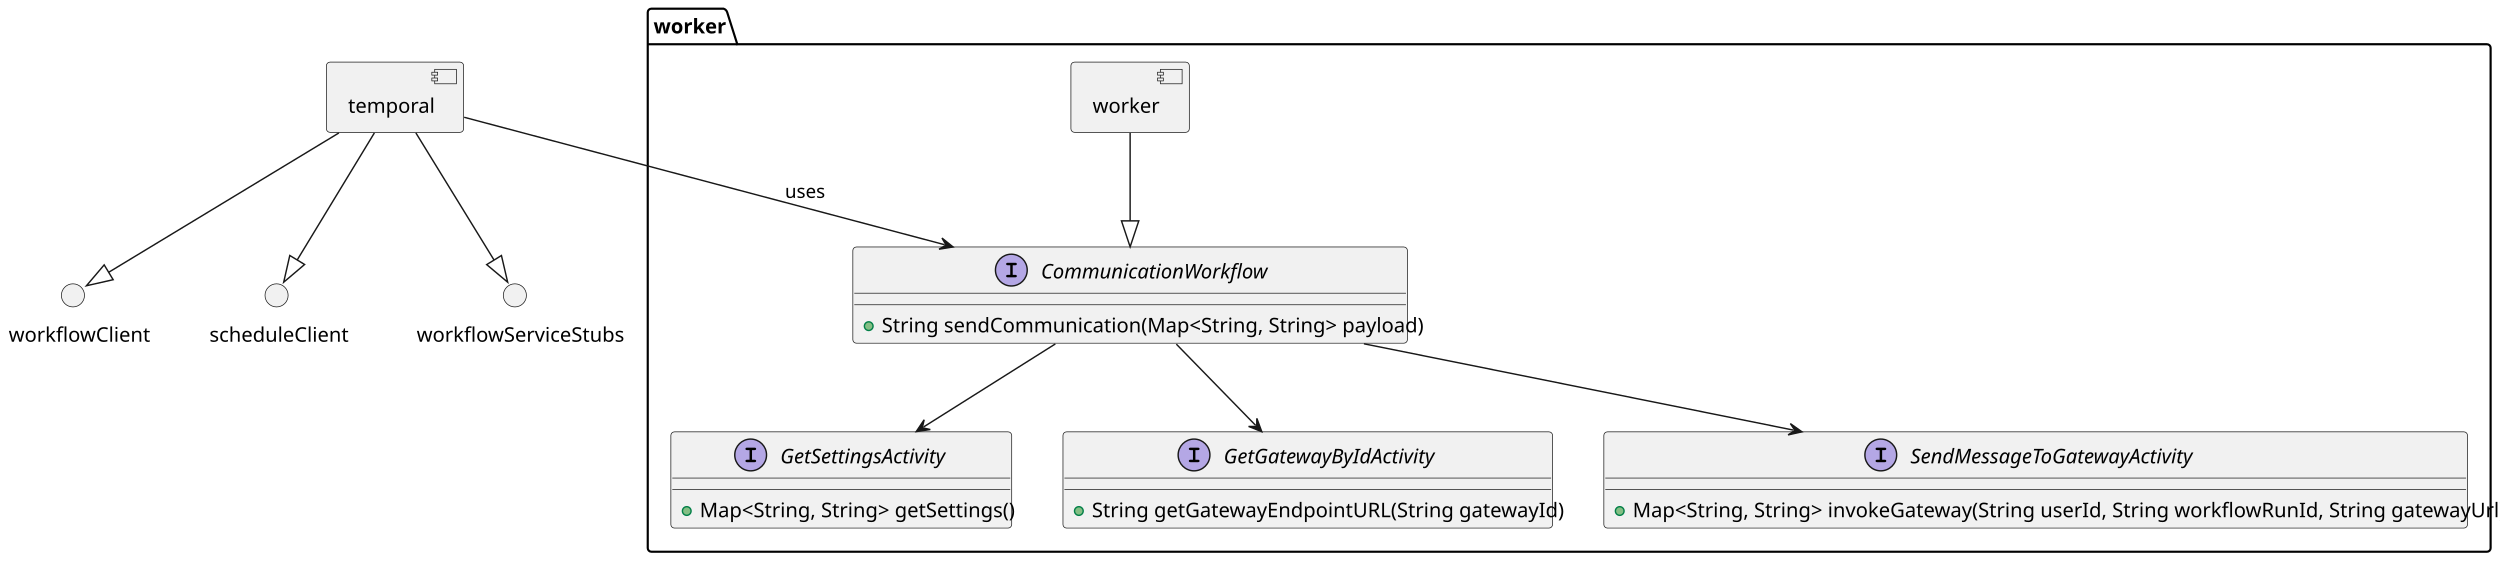
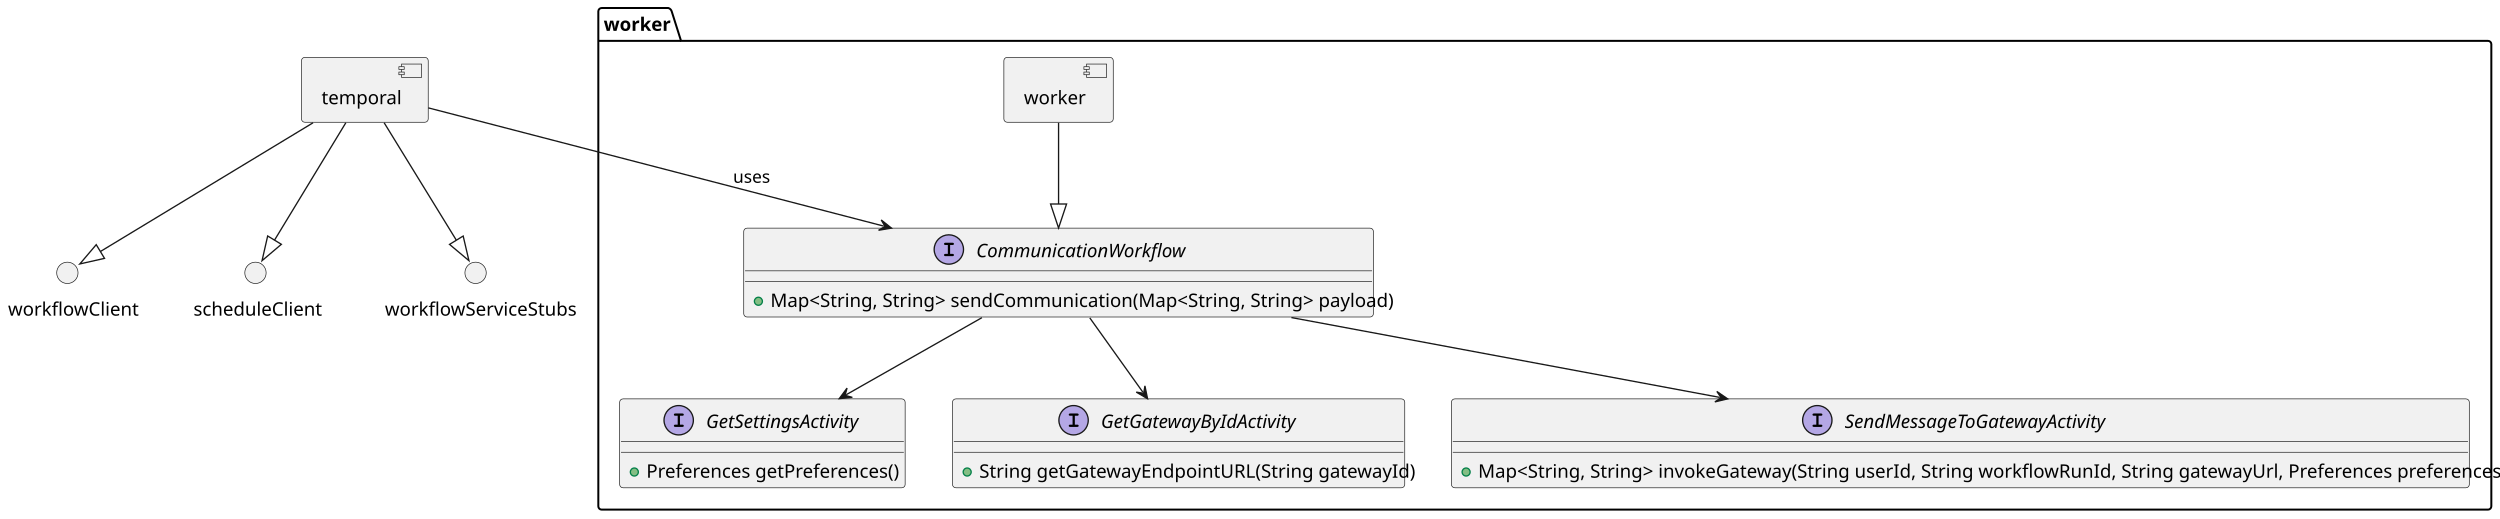
- <svg xmlns="http://www.w3.org/2000/svg" contentStyleType="text/css" height="389px" preserveAspectRatio="none" style="width:1731px;height:389px;background:#FFFFFF;" version="1.1" viewBox="0 0 1731 389" width="1731px" zoomAndPan="magnify">
+ <svg xmlns="http://www.w3.org/2000/svg" contentStyleType="text/css" height="389px" preserveAspectRatio="none" style="width:1874px;height:389px;background:#FFFFFF;" version="1.1" viewBox="0 0 1874 389" width="1874px" zoomAndPan="magnify">
  <defs />
  <g>
    <g id="cluster_workerGroup">
-       <path d="M451,6.014 L501,6.014 A3.75,3.75 0 0 1 503.5,8.514 L510.5,30.635 L1722,30.635 A2.5,2.5 0 0 1 1724.5,33.135 L1724.5,379.514 A2.5,2.5 0 0 1 1722,382.014 L451,382.014 A2.5,2.5 0 0 1 448.5,379.514 L448.5,8.514 A2.5,2.5 0 0 1 451,6.014 " fill="none" style="stroke:#000000;stroke-width:1.5;" />
+       <path d="M451,6.014 L501,6.014 A3.75,3.75 0 0 1 503.5,8.514 L510.5,30.635 L1865,30.635 A2.5,2.5 0 0 1 1867.5,33.135 L1867.5,379.514 A2.5,2.5 0 0 1 1865,382.014 L451,382.014 A2.5,2.5 0 0 1 448.5,379.514 L448.5,8.514 A2.5,2.5 0 0 1 451,6.014 " fill="none" style="stroke:#000000;stroke-width:1.5;" />
      <line style="stroke:#000000;stroke-width:1.5;" x1="448.5" x2="510.5" y1="30.635" y2="30.635" />
      <text fill="#000000" font-family="sans-serif" font-size="14" font-weight="bold" lengthAdjust="spacing" textLength="49" x="452.5" y="23.121">worker</text>
    </g>
    <g id="elem_temporal">
      <rect fill="#F1F1F1" height="48.621" rx="2.5" ry="2.5" style="stroke:#181818;stroke-width:0.5;" width="95" x="226" y="43.014" />
      <rect fill="#F1F1F1" height="10" style="stroke:#181818;stroke-width:0.5;" width="15" x="301" y="48.014" />
      <rect fill="#F1F1F1" height="2" style="stroke:#181818;stroke-width:0.5;" width="4" x="299" y="50.014" />
      <rect fill="#F1F1F1" height="2" style="stroke:#181818;stroke-width:0.5;" width="4" x="299" y="54.014" />
      <text fill="#000000" font-family="sans-serif" font-size="14" lengthAdjust="spacing" textLength="55" x="241" y="78.121">temporal</text>
    </g>
    <g id="elem_CommunicationWorkflow">
-       <rect codeLine="19" fill="#F1F1F1" height="66.621" id="CommunicationWorkflow" rx="2.5" ry="2.5" style="stroke:#181818;stroke-width:0.5;" width="384" x="590.5" y="171.014" />
-       <ellipse cx="700.25" cy="187.014" fill="#B4A7E5" rx="11" ry="11" style="stroke:#181818;stroke-width:1.0;" />
-       <path d="M701.203,183.654 L701.203,190.31 L702.922,190.31 Q703.531,190.31 703.797,190.545 Q704.062,190.779 704.062,191.17 Q704.062,191.545 703.797,191.779 Q703.531,192.014 702.922,192.014 L697.781,192.014 Q697.172,192.014 696.906,191.779 Q696.641,191.545 696.641,191.154 Q696.641,190.779 696.906,190.545 Q697.172,190.31 697.781,190.31 L699.5,190.31 L699.5,183.654 L697.781,183.654 Q697.172,183.654 696.906,183.42 Q696.641,183.185 696.641,182.795 Q696.641,182.42 696.906,182.185 Q697.172,181.951 697.781,181.951 L702.922,181.951 Q703.531,181.951 703.797,182.185 Q704.062,182.42 704.062,182.795 Q704.062,183.185 703.797,183.42 Q703.531,183.654 702.922,183.654 L701.203,183.654 Z " fill="#000000" />
-       <text fill="#000000" font-family="sans-serif" font-size="14" font-style="italic" lengthAdjust="spacing" textLength="156" x="720.75" y="192.81">CommunicationWorkflow</text>
-       <line style="stroke:#181818;stroke-width:0.5;" x1="591.5" x2="973.5" y1="203.014" y2="203.014" />
-       <line style="stroke:#181818;stroke-width:0.5;" x1="591.5" x2="973.5" y1="211.014" y2="211.014" />
-       <ellipse cx="601.5" cy="225.824" fill="#84BE84" rx="3" ry="3" style="stroke:#038048;stroke-width:1.0;" />
-       <text fill="#000000" font-family="sans-serif" font-size="14" lengthAdjust="spacing" textLength="358" x="610.5" y="230.121">String sendCommunication(Map&lt;String, String&gt; payload)</text>
+       <rect codeLine="19" fill="#F1F1F1" height="66.621" id="CommunicationWorkflow" rx="2.5" ry="2.5" style="stroke:#181818;stroke-width:0.5;" width="472" x="557.5" y="171.014" />
+       <ellipse cx="711.25" cy="187.014" fill="#B4A7E5" rx="11" ry="11" style="stroke:#181818;stroke-width:1.0;" />
+       <path d="M712.203,183.654 L712.203,190.31 L713.922,190.31 Q714.531,190.31 714.797,190.545 Q715.062,190.779 715.062,191.17 Q715.062,191.545 714.797,191.779 Q714.531,192.014 713.922,192.014 L708.781,192.014 Q708.172,192.014 707.906,191.779 Q707.641,191.545 707.641,191.154 Q707.641,190.779 707.906,190.545 Q708.172,190.31 708.781,190.31 L710.5,190.31 L710.5,183.654 L708.781,183.654 Q708.172,183.654 707.906,183.42 Q707.641,183.185 707.641,182.795 Q707.641,182.42 707.906,182.185 Q708.172,181.951 708.781,181.951 L713.922,181.951 Q714.531,181.951 714.797,182.185 Q715.062,182.42 715.062,182.795 Q715.062,183.185 714.797,183.42 Q714.531,183.654 713.922,183.654 L712.203,183.654 Z " fill="#000000" />
+       <text fill="#000000" font-family="sans-serif" font-size="14" font-style="italic" lengthAdjust="spacing" textLength="156" x="731.75" y="192.81">CommunicationWorkflow</text>
+       <line style="stroke:#181818;stroke-width:0.5;" x1="558.5" x2="1028.5" y1="203.014" y2="203.014" />
+       <line style="stroke:#181818;stroke-width:0.5;" x1="558.5" x2="1028.5" y1="211.014" y2="211.014" />
+       <ellipse cx="568.5" cy="225.824" fill="#84BE84" rx="3" ry="3" style="stroke:#038048;stroke-width:1.0;" />
+       <text fill="#000000" font-family="sans-serif" font-size="14" lengthAdjust="spacing" textLength="446" x="577.5" y="230.121">Map&lt;String, String&gt; sendCommunication(Map&lt;String, String&gt; payload)</text>
    </g>
    <g id="elem_GetSettingsActivity">
-       <rect codeLine="24" fill="#F1F1F1" height="66.621" id="GetSettingsActivity" rx="2.5" ry="2.5" style="stroke:#181818;stroke-width:0.5;" width="236" x="464.5" y="299.014" />
-       <ellipse cx="519.75" cy="315.014" fill="#B4A7E5" rx="11" ry="11" style="stroke:#181818;stroke-width:1.0;" />
-       <path d="M520.703,311.654 L520.703,318.31 L522.422,318.31 Q523.031,318.31 523.297,318.545 Q523.562,318.779 523.562,319.17 Q523.562,319.545 523.297,319.779 Q523.031,320.014 522.422,320.014 L517.281,320.014 Q516.672,320.014 516.406,319.779 Q516.141,319.545 516.141,319.154 Q516.141,318.779 516.406,318.545 Q516.672,318.31 517.281,318.31 L519,318.31 L519,311.654 L517.281,311.654 Q516.672,311.654 516.406,311.42 Q516.141,311.185 516.141,310.795 Q516.141,310.42 516.406,310.185 Q516.672,309.951 517.281,309.951 L522.422,309.951 Q523.031,309.951 523.297,310.185 Q523.562,310.42 523.562,310.795 Q523.562,311.185 523.297,311.42 Q523.031,311.654 522.422,311.654 L520.703,311.654 Z " fill="#000000" />
-       <text fill="#000000" font-family="sans-serif" font-size="14" font-style="italic" lengthAdjust="spacing" textLength="117" x="540.25" y="320.81">GetSettingsActivity</text>
-       <line style="stroke:#181818;stroke-width:0.5;" x1="465.5" x2="699.5" y1="331.014" y2="331.014" />
-       <line style="stroke:#181818;stroke-width:0.5;" x1="465.5" x2="699.5" y1="339.014" y2="339.014" />
+       <rect codeLine="23" fill="#F1F1F1" height="66.621" id="GetSettingsActivity" rx="2.5" ry="2.5" style="stroke:#181818;stroke-width:0.5;" width="214" x="464.5" y="299.014" />
+       <ellipse cx="508.75" cy="315.014" fill="#B4A7E5" rx="11" ry="11" style="stroke:#181818;stroke-width:1.0;" />
+       <path d="M509.703,311.654 L509.703,318.31 L511.422,318.31 Q512.031,318.31 512.297,318.545 Q512.562,318.779 512.562,319.17 Q512.562,319.545 512.297,319.779 Q512.031,320.014 511.422,320.014 L506.281,320.014 Q505.672,320.014 505.406,319.779 Q505.141,319.545 505.141,319.154 Q505.141,318.779 505.406,318.545 Q505.672,318.31 506.281,318.31 L508,318.31 L508,311.654 L506.281,311.654 Q505.672,311.654 505.406,311.42 Q505.141,311.185 505.141,310.795 Q505.141,310.42 505.406,310.185 Q505.672,309.951 506.281,309.951 L511.422,309.951 Q512.031,309.951 512.297,310.185 Q512.562,310.42 512.562,310.795 Q512.562,311.185 512.297,311.42 Q512.031,311.654 511.422,311.654 L509.703,311.654 Z " fill="#000000" />
+       <text fill="#000000" font-family="sans-serif" font-size="14" font-style="italic" lengthAdjust="spacing" textLength="117" x="529.25" y="320.81">GetSettingsActivity</text>
+       <line style="stroke:#181818;stroke-width:0.5;" x1="465.5" x2="677.5" y1="331.014" y2="331.014" />
+       <line style="stroke:#181818;stroke-width:0.5;" x1="465.5" x2="677.5" y1="339.014" y2="339.014" />
      <ellipse cx="475.5" cy="353.824" fill="#84BE84" rx="3" ry="3" style="stroke:#038048;stroke-width:1.0;" />
-       <text fill="#000000" font-family="sans-serif" font-size="14" lengthAdjust="spacing" textLength="210" x="484.5" y="358.121">Map&lt;String, String&gt; getSettings()</text>
+       <text fill="#000000" font-family="sans-serif" font-size="14" lengthAdjust="spacing" textLength="188" x="484.5" y="358.121">Preferences getPreferences()</text>
    </g>
    <g id="elem_GetGatewayByIdActivity">
-       <rect codeLine="29" fill="#F1F1F1" height="66.621" id="GetGatewayByIdActivity" rx="2.5" ry="2.5" style="stroke:#181818;stroke-width:0.5;" width="339" x="736" y="299.014" />
-       <ellipse cx="826.75" cy="315.014" fill="#B4A7E5" rx="11" ry="11" style="stroke:#181818;stroke-width:1.0;" />
-       <path d="M827.703,311.654 L827.703,318.31 L829.422,318.31 Q830.031,318.31 830.297,318.545 Q830.562,318.779 830.562,319.17 Q830.562,319.545 830.297,319.779 Q830.031,320.014 829.422,320.014 L824.281,320.014 Q823.672,320.014 823.406,319.779 Q823.141,319.545 823.141,319.154 Q823.141,318.779 823.406,318.545 Q823.672,318.31 824.281,318.31 L826,318.31 L826,311.654 L824.281,311.654 Q823.672,311.654 823.406,311.42 Q823.141,311.185 823.141,310.795 Q823.141,310.42 823.406,310.185 Q823.672,309.951 824.281,309.951 L829.422,309.951 Q830.031,309.951 830.297,310.185 Q830.562,310.42 830.562,310.795 Q830.562,311.185 830.297,311.42 Q830.031,311.654 829.422,311.654 L827.703,311.654 Z " fill="#000000" />
-       <text fill="#000000" font-family="sans-serif" font-size="14" font-style="italic" lengthAdjust="spacing" textLength="149" x="847.25" y="320.81">GetGatewayByIdActivity</text>
-       <line style="stroke:#181818;stroke-width:0.5;" x1="737" x2="1074" y1="331.014" y2="331.014" />
-       <line style="stroke:#181818;stroke-width:0.5;" x1="737" x2="1074" y1="339.014" y2="339.014" />
-       <ellipse cx="747" cy="353.824" fill="#84BE84" rx="3" ry="3" style="stroke:#038048;stroke-width:1.0;" />
-       <text fill="#000000" font-family="sans-serif" font-size="14" lengthAdjust="spacing" textLength="313" x="756" y="358.121">String getGatewayEndpointURL(String gatewayId)</text>
+       <rect codeLine="27" fill="#F1F1F1" height="66.621" id="GetGatewayByIdActivity" rx="2.5" ry="2.5" style="stroke:#181818;stroke-width:0.5;" width="339" x="714" y="299.014" />
+       <ellipse cx="804.75" cy="315.014" fill="#B4A7E5" rx="11" ry="11" style="stroke:#181818;stroke-width:1.0;" />
+       <path d="M805.703,311.654 L805.703,318.31 L807.422,318.31 Q808.031,318.31 808.297,318.545 Q808.562,318.779 808.562,319.17 Q808.562,319.545 808.297,319.779 Q808.031,320.014 807.422,320.014 L802.281,320.014 Q801.672,320.014 801.406,319.779 Q801.141,319.545 801.141,319.154 Q801.141,318.779 801.406,318.545 Q801.672,318.31 802.281,318.31 L804,318.31 L804,311.654 L802.281,311.654 Q801.672,311.654 801.406,311.42 Q801.141,311.185 801.141,310.795 Q801.141,310.42 801.406,310.185 Q801.672,309.951 802.281,309.951 L807.422,309.951 Q808.031,309.951 808.297,310.185 Q808.562,310.42 808.562,310.795 Q808.562,311.185 808.297,311.42 Q808.031,311.654 807.422,311.654 L805.703,311.654 Z " fill="#000000" />
+       <text fill="#000000" font-family="sans-serif" font-size="14" font-style="italic" lengthAdjust="spacing" textLength="149" x="825.25" y="320.81">GetGatewayByIdActivity</text>
+       <line style="stroke:#181818;stroke-width:0.5;" x1="715" x2="1052" y1="331.014" y2="331.014" />
+       <line style="stroke:#181818;stroke-width:0.5;" x1="715" x2="1052" y1="339.014" y2="339.014" />
+       <ellipse cx="725" cy="353.824" fill="#84BE84" rx="3" ry="3" style="stroke:#038048;stroke-width:1.0;" />
+       <text fill="#000000" font-family="sans-serif" font-size="14" lengthAdjust="spacing" textLength="313" x="734" y="358.121">String getGatewayEndpointURL(String gatewayId)</text>
    </g>
    <g id="elem_SendMessageToGatewayActivity">
-       <rect codeLine="34" fill="#F1F1F1" height="66.621" id="SendMessageToGatewayActivity" rx="2.5" ry="2.5" style="stroke:#181818;stroke-width:0.5;" width="598" x="1110.5" y="299.014" />
-       <ellipse cx="1302.25" cy="315.014" fill="#B4A7E5" rx="11" ry="11" style="stroke:#181818;stroke-width:1.0;" />
-       <path d="M1303.203,311.654 L1303.203,318.31 L1304.922,318.31 Q1305.531,318.31 1305.797,318.545 Q1306.062,318.779 1306.062,319.17 Q1306.062,319.545 1305.797,319.779 Q1305.531,320.014 1304.922,320.014 L1299.781,320.014 Q1299.172,320.014 1298.906,319.779 Q1298.641,319.545 1298.641,319.154 Q1298.641,318.779 1298.906,318.545 Q1299.172,318.31 1299.781,318.31 L1301.5,318.31 L1301.5,311.654 L1299.781,311.654 Q1299.172,311.654 1298.906,311.42 Q1298.641,311.185 1298.641,310.795 Q1298.641,310.42 1298.906,310.185 Q1299.172,309.951 1299.781,309.951 L1304.922,309.951 Q1305.531,309.951 1305.797,310.185 Q1306.062,310.42 1306.062,310.795 Q1306.062,311.185 1305.797,311.42 Q1305.531,311.654 1304.922,311.654 L1303.203,311.654 Z " fill="#000000" />
-       <text fill="#000000" font-family="sans-serif" font-size="14" font-style="italic" lengthAdjust="spacing" textLength="206" x="1322.75" y="320.81">SendMessageToGatewayActivity</text>
-       <line style="stroke:#181818;stroke-width:0.5;" x1="1111.5" x2="1707.5" y1="331.014" y2="331.014" />
-       <line style="stroke:#181818;stroke-width:0.5;" x1="1111.5" x2="1707.5" y1="339.014" y2="339.014" />
-       <ellipse cx="1121.5" cy="353.824" fill="#84BE84" rx="3" ry="3" style="stroke:#038048;stroke-width:1.0;" />
-       <text fill="#000000" font-family="sans-serif" font-size="14" lengthAdjust="spacing" textLength="572" x="1130.5" y="358.121">Map&lt;String, String&gt; invokeGateway(String userId, String workflowRunId, String gatewayUrl)</text>
+       <rect codeLine="31" fill="#F1F1F1" height="66.621" id="SendMessageToGatewayActivity" rx="2.5" ry="2.5" style="stroke:#181818;stroke-width:0.5;" width="763" x="1088" y="299.014" />
+       <ellipse cx="1362.25" cy="315.014" fill="#B4A7E5" rx="11" ry="11" style="stroke:#181818;stroke-width:1.0;" />
+       <path d="M1363.203,311.654 L1363.203,318.31 L1364.922,318.31 Q1365.531,318.31 1365.797,318.545 Q1366.062,318.779 1366.062,319.17 Q1366.062,319.545 1365.797,319.779 Q1365.531,320.014 1364.922,320.014 L1359.781,320.014 Q1359.172,320.014 1358.906,319.779 Q1358.641,319.545 1358.641,319.154 Q1358.641,318.779 1358.906,318.545 Q1359.172,318.31 1359.781,318.31 L1361.5,318.31 L1361.5,311.654 L1359.781,311.654 Q1359.172,311.654 1358.906,311.42 Q1358.641,311.185 1358.641,310.795 Q1358.641,310.42 1358.906,310.185 Q1359.172,309.951 1359.781,309.951 L1364.922,309.951 Q1365.531,309.951 1365.797,310.185 Q1366.062,310.42 1366.062,310.795 Q1366.062,311.185 1365.797,311.42 Q1365.531,311.654 1364.922,311.654 L1363.203,311.654 Z " fill="#000000" />
+       <text fill="#000000" font-family="sans-serif" font-size="14" font-style="italic" lengthAdjust="spacing" textLength="206" x="1382.75" y="320.81">SendMessageToGatewayActivity</text>
+       <line style="stroke:#181818;stroke-width:0.5;" x1="1089" x2="1850" y1="331.014" y2="331.014" />
+       <line style="stroke:#181818;stroke-width:0.5;" x1="1089" x2="1850" y1="339.014" y2="339.014" />
+       <ellipse cx="1099" cy="353.824" fill="#84BE84" rx="3" ry="3" style="stroke:#038048;stroke-width:1.0;" />
+       <text fill="#000000" font-family="sans-serif" font-size="14" lengthAdjust="spacing" textLength="737" x="1108" y="358.121">Map&lt;String, String&gt; invokeGateway(String userId, String workflowRunId, String gatewayUrl, Preferences preferences)</text>
    </g>
    <g id="elem_worker">
-       <rect fill="#F1F1F1" height="48.621" rx="2.5" ry="2.5" style="stroke:#181818;stroke-width:0.5;" width="82" x="741.5" y="43.014" />
-       <rect fill="#F1F1F1" height="10" style="stroke:#181818;stroke-width:0.5;" width="15" x="803.5" y="48.014" />
-       <rect fill="#F1F1F1" height="2" style="stroke:#181818;stroke-width:0.5;" width="4" x="801.5" y="50.014" />
-       <rect fill="#F1F1F1" height="2" style="stroke:#181818;stroke-width:0.5;" width="4" x="801.5" y="54.014" />
-       <text fill="#000000" font-family="sans-serif" font-size="14" lengthAdjust="spacing" textLength="42" x="756.5" y="78.121">worker</text>
+       <rect fill="#F1F1F1" height="48.621" rx="2.5" ry="2.5" style="stroke:#181818;stroke-width:0.5;" width="82" x="752.5" y="43.014" />
+       <rect fill="#F1F1F1" height="10" style="stroke:#181818;stroke-width:0.5;" width="15" x="814.5" y="48.014" />
+       <rect fill="#F1F1F1" height="2" style="stroke:#181818;stroke-width:0.5;" width="4" x="812.5" y="50.014" />
+       <rect fill="#F1F1F1" height="2" style="stroke:#181818;stroke-width:0.5;" width="4" x="812.5" y="54.014" />
+       <text fill="#000000" font-family="sans-serif" font-size="14" lengthAdjust="spacing" textLength="42" x="767.5" y="78.121">worker</text>
    </g>
    <g id="elem_workflowClient">
      <ellipse cx="50.5" cy="204.514" fill="#F1F1F1" rx="8" ry="8" style="stroke:#181818;stroke-width:0.5;" />
      <text fill="#000000" font-family="sans-serif" font-size="14" lengthAdjust="spacing" textLength="89" x="6" y="236.621">workflowClient</text>
    </g>
    <g id="elem_scheduleClient">
      <ellipse cx="191.5" cy="204.514" fill="#F1F1F1" rx="8" ry="8" style="stroke:#181818;stroke-width:0.5;" />
      <text fill="#000000" font-family="sans-serif" font-size="14" lengthAdjust="spacing" textLength="93" x="145" y="236.621">scheduleClient</text>
    </g>
    <g id="elem_workflowServiceStubs">
      <ellipse cx="356.5" cy="204.514" fill="#F1F1F1" rx="8" ry="8" style="stroke:#181818;stroke-width:0.5;" />
      <text fill="#000000" font-family="sans-serif" font-size="14" lengthAdjust="spacing" textLength="136" x="288.5" y="236.621">workflowServiceStubs</text>
    </g>
    <g id="link_temporal_workflowServiceStubs">
      <path codeLine="10" d="M287.96,92.034 C306.91,122.854 329.751,160.011 342.081,180.061 " fill="none" id="temporal-to-workflowServiceStubs" style="stroke:#181818;stroke-width:1.0;" />
      <polygon fill="none" points="351.51,195.394,347.192,176.918,336.97,183.204,351.51,195.394" style="stroke:#181818;stroke-width:1.0;" />
    </g>
    <g id="link_temporal_workflowClient">
      <path codeLine="11" d="M234.66,92.034 C181.5,124.214 104.708,170.692 75.238,188.532 " fill="none" id="temporal-to-workflowClient" style="stroke:#181818;stroke-width:1.0;" />
      <polygon fill="none" points="59.84,197.854,78.346,193.665,72.131,183.399,59.84,197.854" style="stroke:#181818;stroke-width:1.0;" />
    </g>
    <g id="link_temporal_scheduleClient">
      <path codeLine="12" d="M259.22,92.034 C240.5,122.854 217.955,159.96 205.775,180.01 " fill="none" id="temporal-to-scheduleClient" style="stroke:#181818;stroke-width:1.0;" />
      <polygon fill="none" points="196.43,195.394,210.903,183.125,200.648,176.895,196.43,195.394" style="stroke:#181818;stroke-width:1.0;" />
    </g>
    <g id="link_worker_CommunicationWorkflow">
-       <path codeLine="38" d="M782.5,92.034 C782.5,113.864 782.5,128.564 782.5,152.914 " fill="none" id="worker-to-CommunicationWorkflow" style="stroke:#181818;stroke-width:1.0;" />
-       <polygon fill="none" points="782.5,170.914,788.5,152.914,776.5,152.914,782.5,170.914" style="stroke:#181818;stroke-width:1.0;" />
+       <path codeLine="35" d="M793.5,92.034 C793.5,113.864 793.5,128.564 793.5,152.914 " fill="none" id="worker-to-CommunicationWorkflow" style="stroke:#181818;stroke-width:1.0;" />
+       <polygon fill="none" points="793.5,170.914,799.5,152.914,787.5,152.914,793.5,170.914" style="stroke:#181818;stroke-width:1.0;" />
    </g>
    <g id="link_CommunicationWorkflow_GetSettingsActivity">
-       <path codeLine="39" d="M730.73,238.124 C701.11,256.794 669.126,276.945 639.476,295.625 " fill="none" id="CommunicationWorkflow-to-GetSettingsActivity" style="stroke:#181818;stroke-width:1.0;" />
-       <polygon fill="#181818" points="634.4,298.824,644.147,297.411,638.63,296.158,639.883,290.642,634.4,298.824" style="stroke:#181818;stroke-width:1.0;" />
+       <path codeLine="36" d="M736.04,238.124 C703.15,256.794 667.238,277.183 634.318,295.863 " fill="none" id="CommunicationWorkflow-to-GetSettingsActivity" style="stroke:#181818;stroke-width:1.0;" />
+       <polygon fill="#181818" points="629.1,298.824,638.902,297.861,633.449,296.356,634.953,290.903,629.1,298.824" style="stroke:#181818;stroke-width:1.0;" />
    </g>
    <g id="link_CommunicationWorkflow_SendMessageToGatewayActivity">
-       <path codeLine="40" d="M944.38,238.044 C1037.63,256.784 1148.568,279.082 1241.807,297.812 " fill="none" id="CommunicationWorkflow-to-SendMessageToGatewayActivity" style="stroke:#181818;stroke-width:1.0;" />
-       <polygon fill="#181818" points="1247.69,298.994,1239.654,293.3,1242.788,298.009,1238.079,301.143,1247.69,298.994" style="stroke:#181818;stroke-width:1.0;" />
+       <path codeLine="37" d="M968.03,238.044 C1068.57,256.784 1188.621,279.165 1289.151,297.895 " fill="none" id="CommunicationWorkflow-to-SendMessageToGatewayActivity" style="stroke:#181818;stroke-width:1.0;" />
+       <polygon fill="#181818" points="1295.05,298.994,1286.935,293.413,1290.135,298.078,1285.47,301.278,1295.05,298.994" style="stroke:#181818;stroke-width:1.0;" />
    </g>
    <g id="link_CommunicationWorkflow_GetGatewayByIdActivity">
-       <path codeLine="41" d="M814.5,238.294 C832.72,256.954 851.279,275.969 869.47,294.61 " fill="none" id="CommunicationWorkflow-to-GetGatewayByIdActivity" style="stroke:#181818;stroke-width:1.0;" />
-       <polygon fill="#181818" points="873.66,298.904,870.237,289.669,870.168,295.325,864.511,295.256,873.66,298.904" style="stroke:#181818;stroke-width:1.0;" />
+       <path codeLine="38" d="M816.91,238.294 C830.24,256.954 843.402,275.382 856.722,294.022 " fill="none" id="CommunicationWorkflow-to-GetGatewayByIdActivity" style="stroke:#181818;stroke-width:1.0;" />
+       <polygon fill="#181818" points="860.21,298.904,858.232,289.255,857.303,294.836,851.723,293.907,860.21,298.904" style="stroke:#181818;stroke-width:1.0;" />
    </g>
    <g id="link_temporal_CommunicationWorkflow">
-       <path codeLine="44" d="M321.39,81.214 C398.17,101.574 545.41,140.636 654.1,169.456 " fill="none" id="temporal-to-CommunicationWorkflow" style="stroke:#181818;stroke-width:1.0;" />
-       <polygon fill="#181818" points="659.9,170.994,652.226,164.821,655.067,169.712,650.175,172.553,659.9,170.994" style="stroke:#181818;stroke-width:1.0;" />
-       <text fill="#000000" font-family="sans-serif" font-size="13" lengthAdjust="spacing" textLength="28" x="543.5" y="137.042">uses</text>
+       <path codeLine="41" d="M321.03,80.854 C399,101.094 550.763,140.496 662.462,169.496 " fill="none" id="temporal-to-CommunicationWorkflow" style="stroke:#181818;stroke-width:1.0;" />
+       <polygon fill="#181818" points="668.27,171.004,660.564,164.87,663.43,169.747,658.554,172.614,668.27,171.004" style="stroke:#181818;stroke-width:1.0;" />
+       <text fill="#000000" font-family="sans-serif" font-size="13" lengthAdjust="spacing" textLength="28" x="549.5" y="137.042">uses</text>
    </g>
  </g>
</svg>
